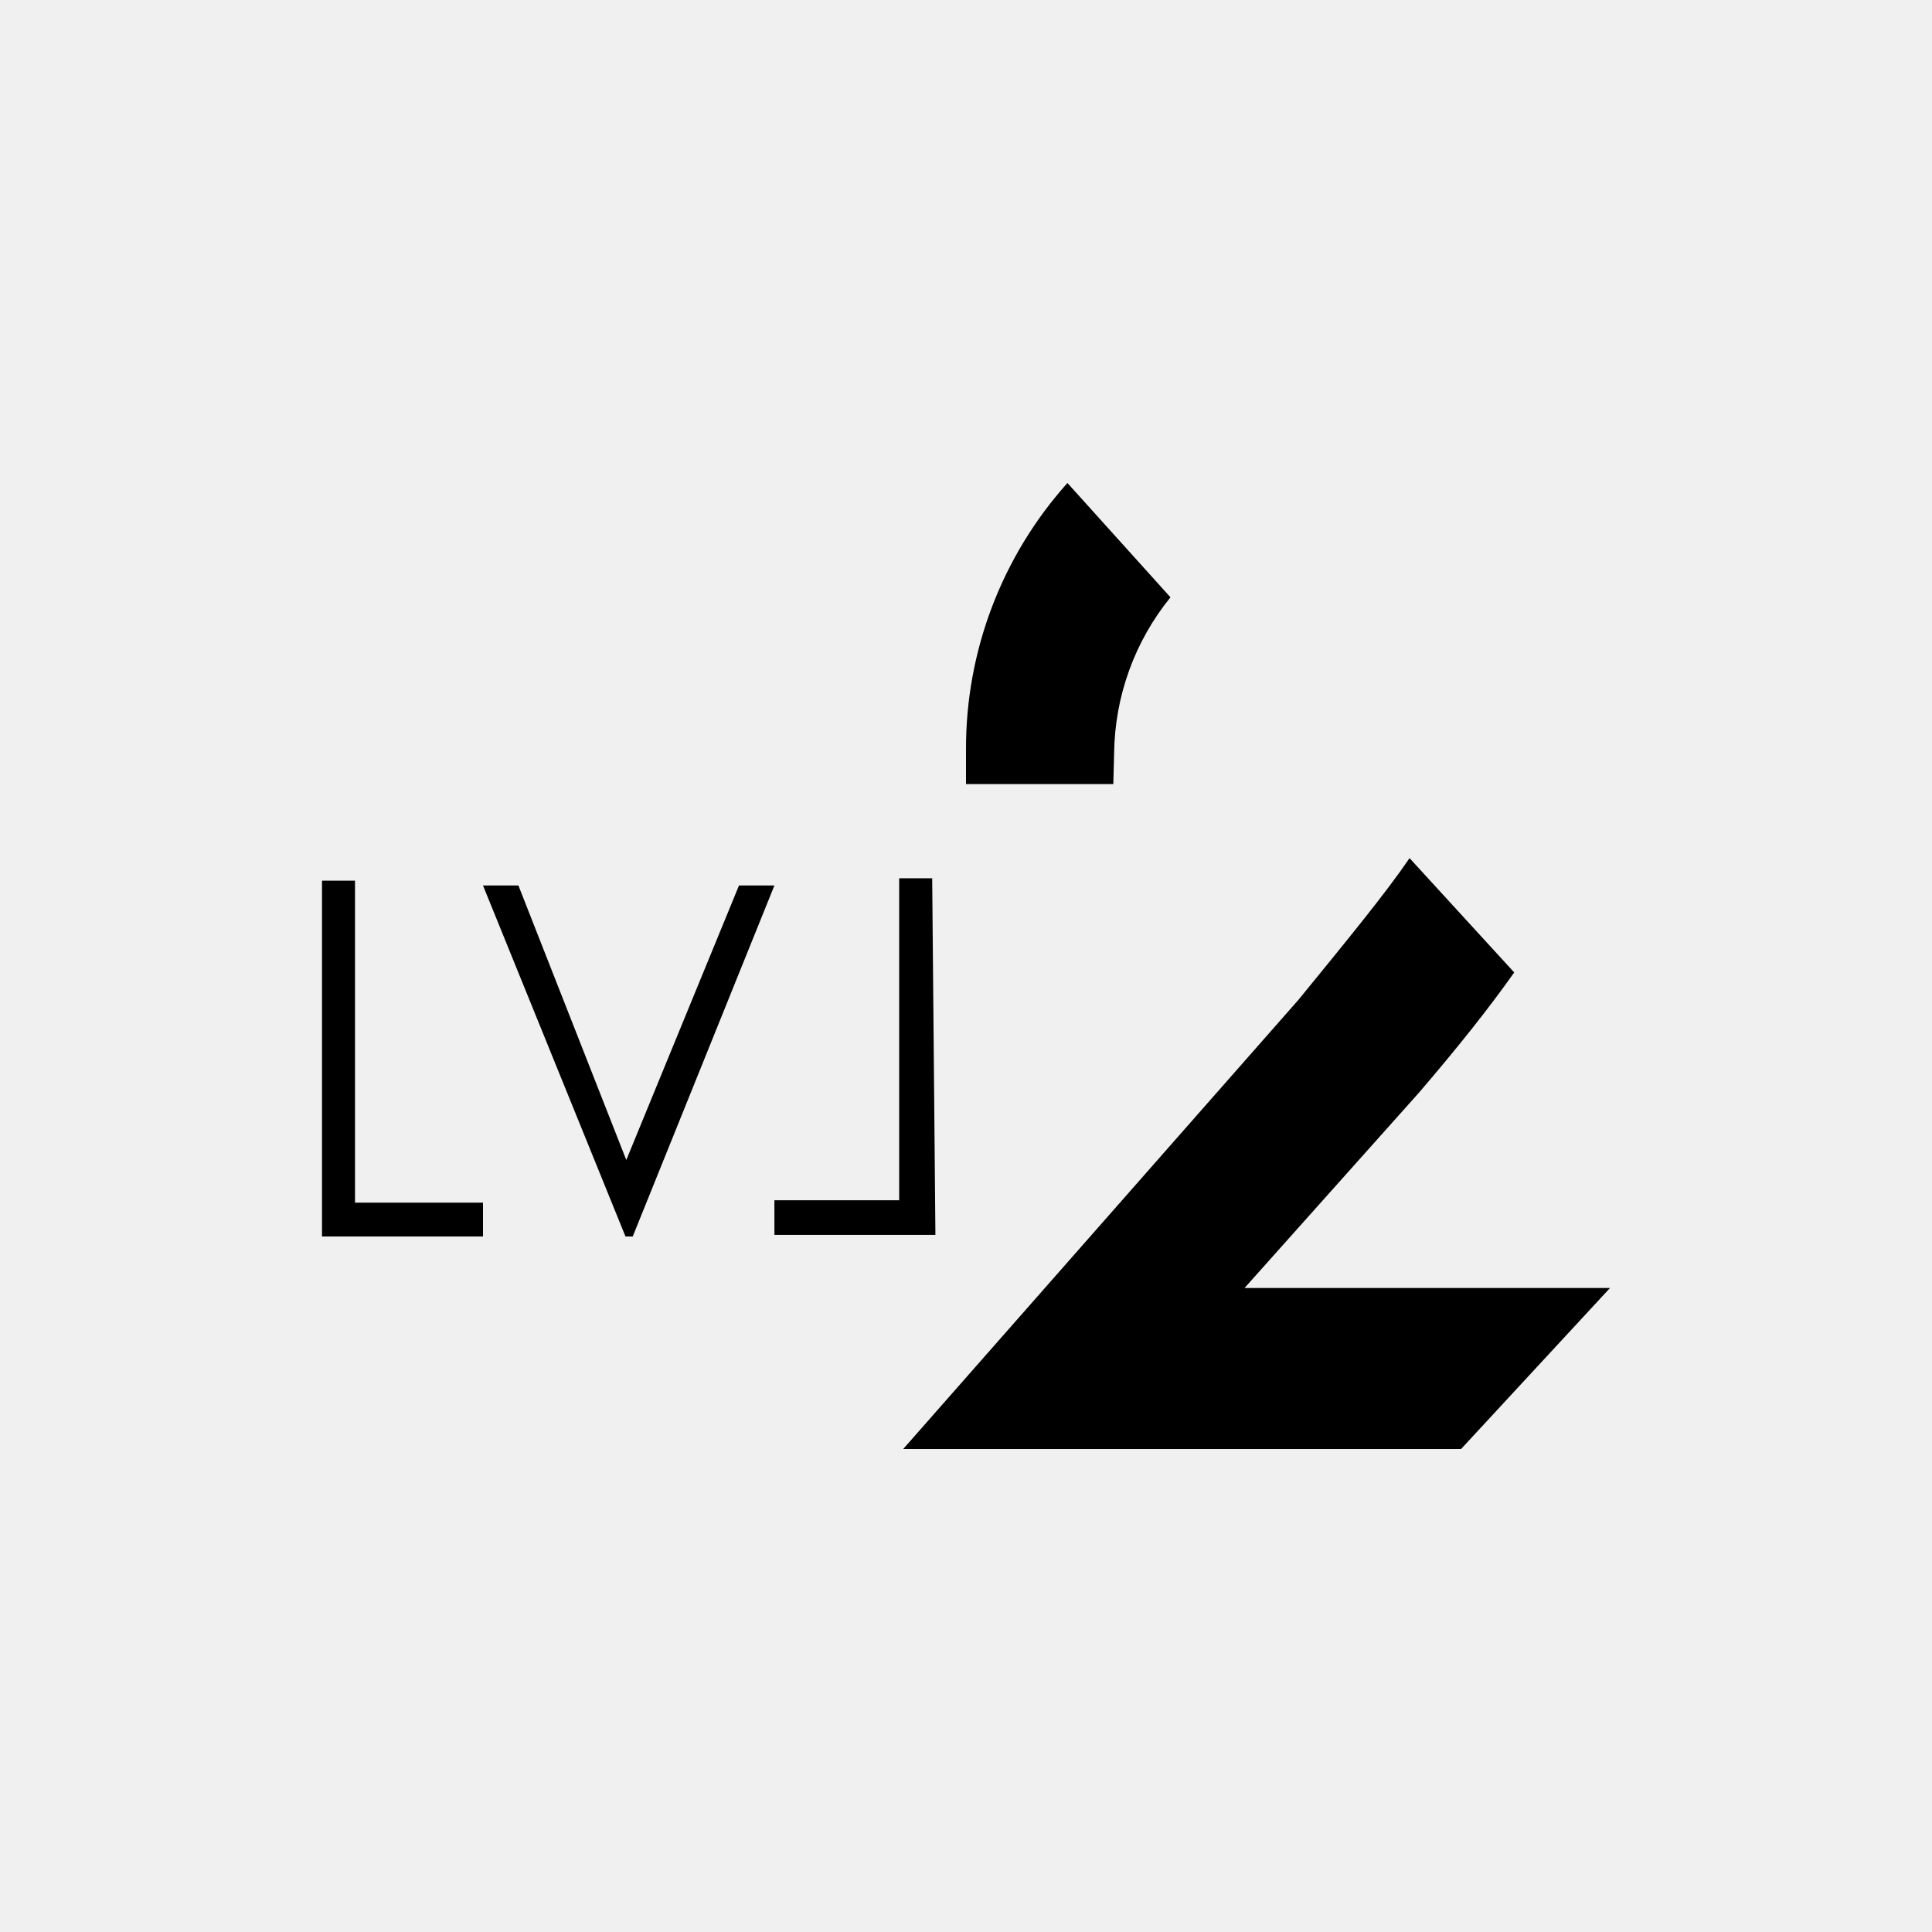
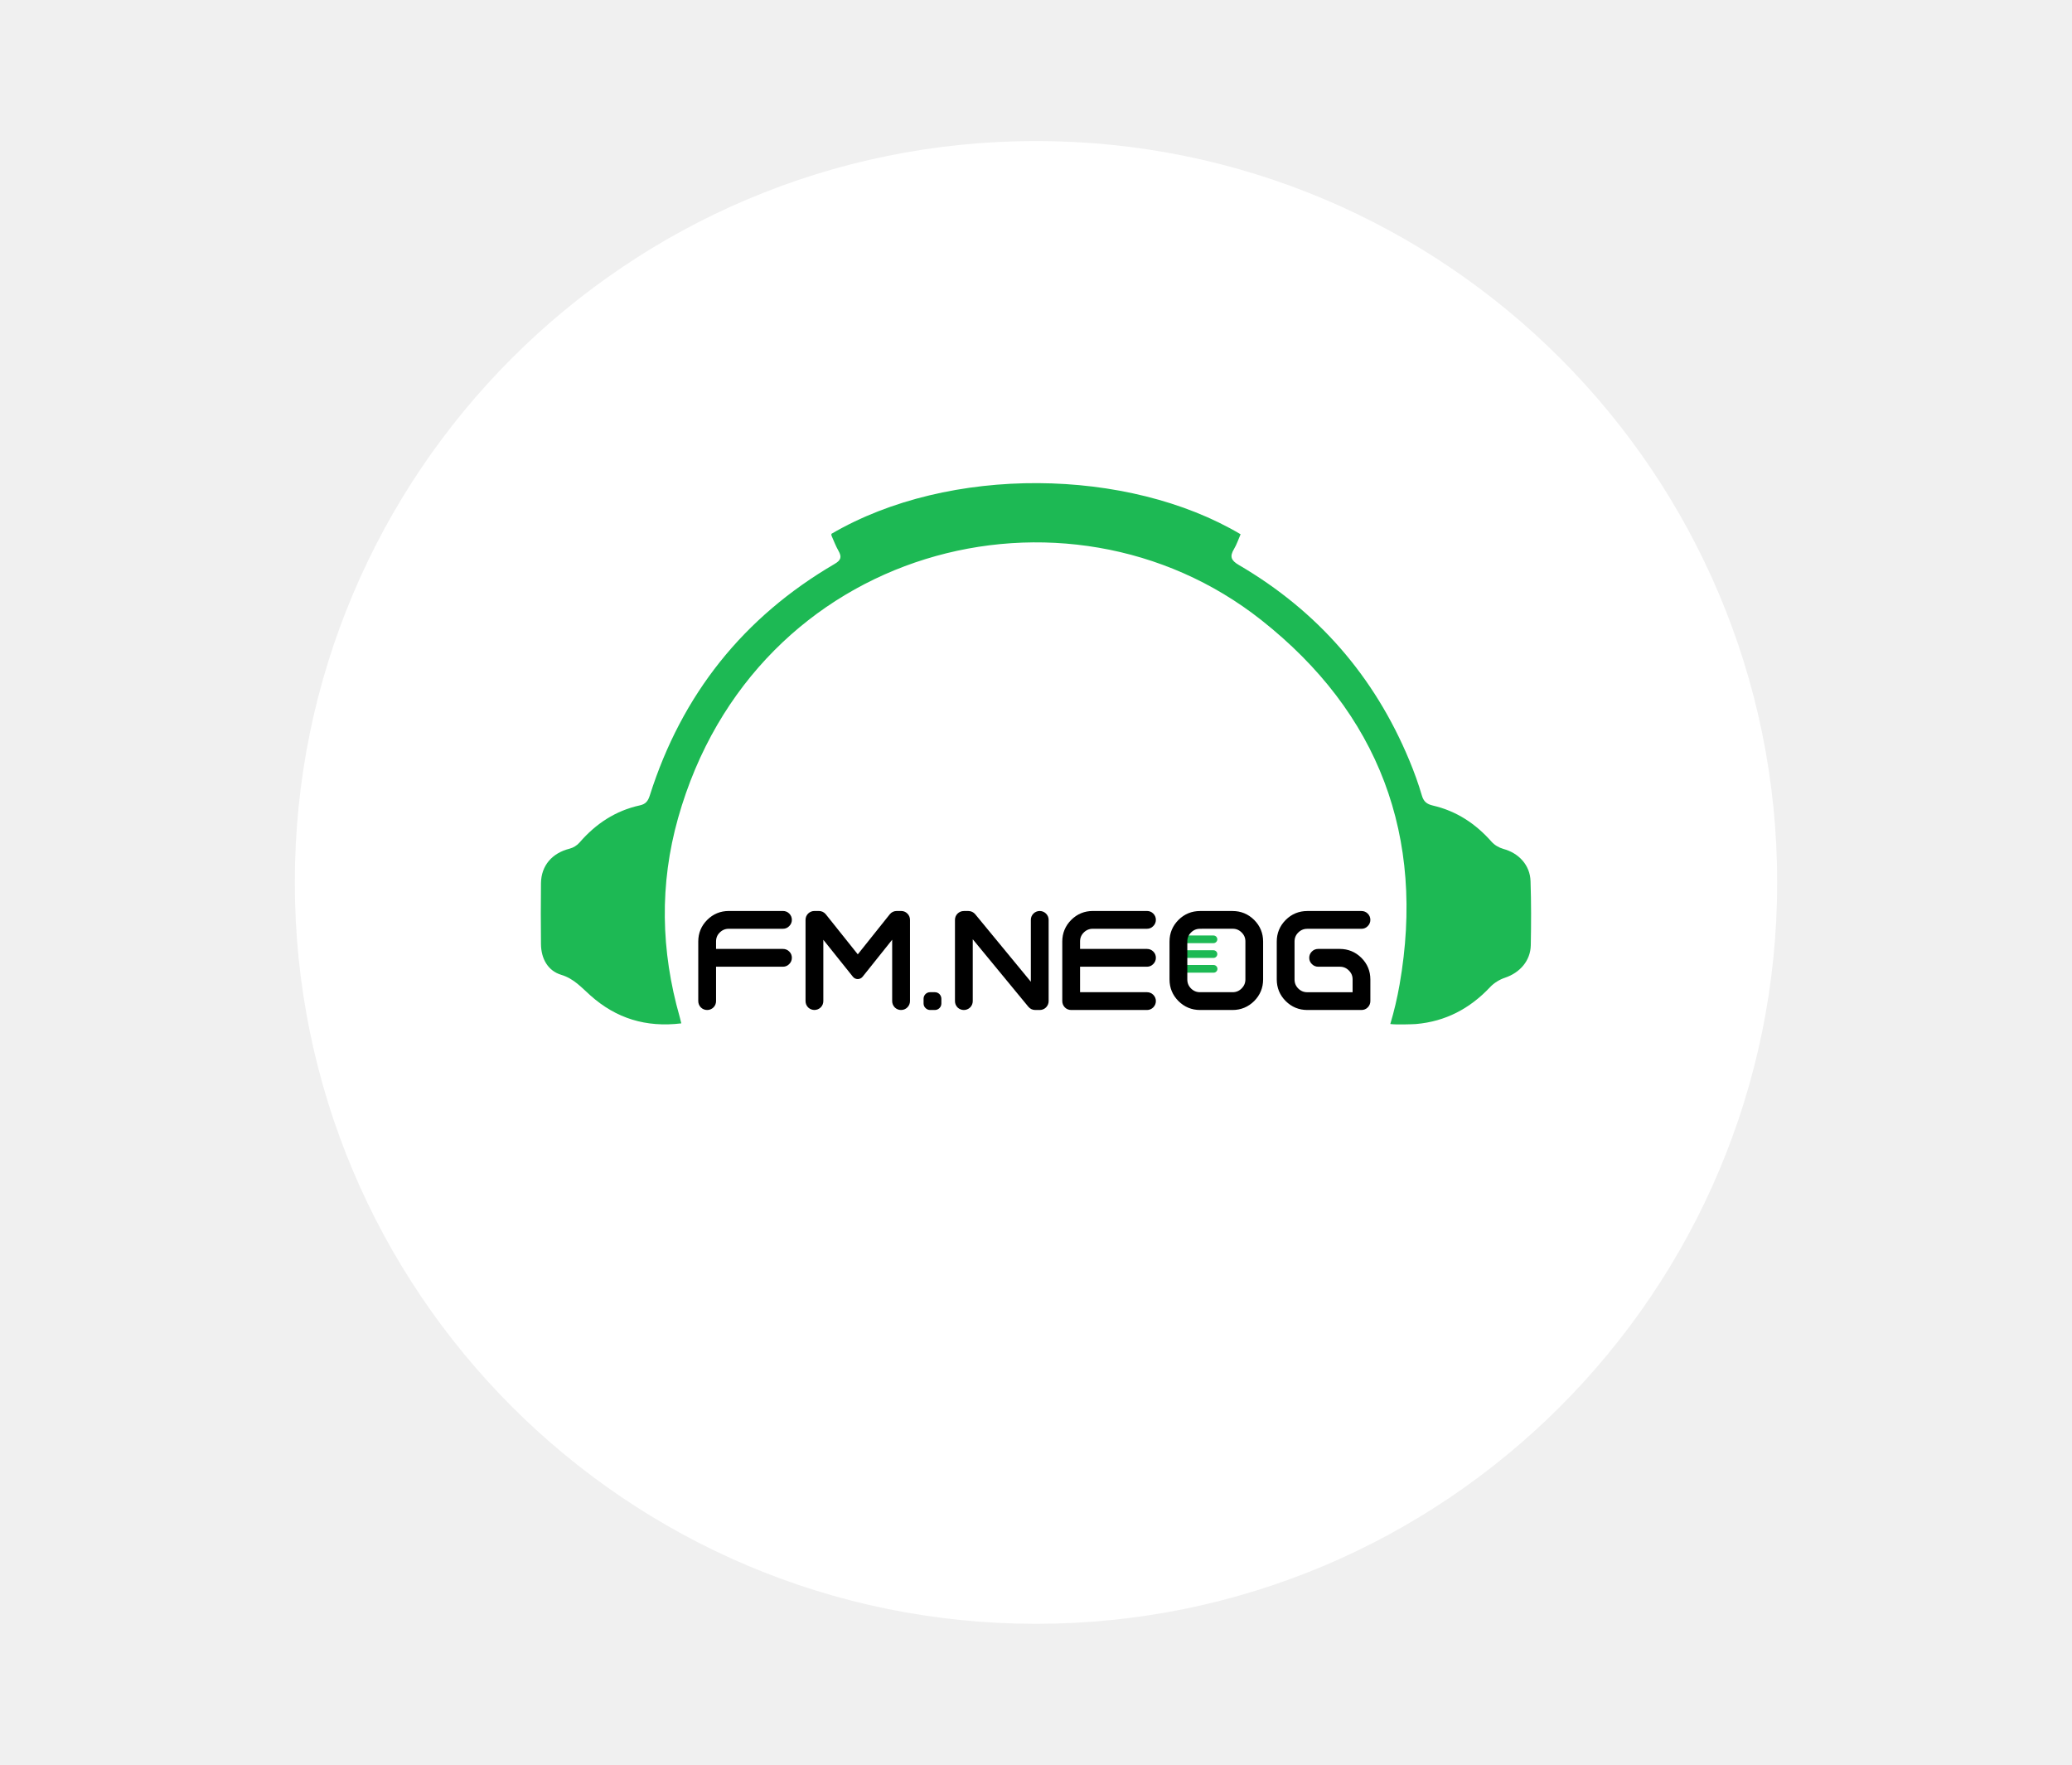
- <svg xmlns="http://www.w3.org/2000/svg" viewBox="0 0 24 24">
-   <path d="M4 10.94h.41v4H6v.42H4z" />
-   <path d="M6 11h.44l1.34 3.41L9.18 11h.44l-1.76 4.36h-.09z" />
-   <path d="M11.62 15.34h-2v-.43h1.55v-4h.41z" />
-   <path class="level-2" d="M13.84 9.36a3.13 3.13 0 01.7-1.94L13.26 6A4.94 4.94 0 0012 9.31v.43h1.83z" />
-   <path class="level-2" d="M20 16h-4.54l2.17-2.43c.48-.56.87-1.05 1.18-1.49l-1.3-1.42c-.3.44-.76 1-1.38 1.76L11.22 18h6.93z" />
+ <svg xmlns="http://www.w3.org/2000/svg" version="1.1" id="Layer_1" x="0px" y="0px" viewBox="0 0 595.28 506.89" style="enable-background:new 0 0 595.28 506.89;" xml:space="preserve">
+   <style type="text/css">
+ 	.st0{fill:#1DB954;}
+ 	.st1{fill:#FFFFFF;}
+ 	.st2{stroke:#000000;stroke-miterlimit:10;}
+ </style>
+   <g>
+     <circle class="st1" cx="297.64" cy="253.45" r="212.94" />
+     <g>
+       <g>
+         <g>
+           <path class="st0" d="M439.79,271.49c-0.09,4.47-3.14,7.9-7.43,9.34c-1.56,0.51-3.16,1.51-4.28,2.71      c-5.81,6.17-12.82,9.85-21.26,10.58c-0.76,0.07-6.03,0.23-7.39-0.01c1.1-3.68,1.99-7.46,2.67-11.34      c7.43-42.51-5.95-77.99-39.71-104.66c-56.01-44.25-145.51-21.43-167.58,56.85c-5.36,19-4.96,38.11,0.46,57.1      c0.13,0.46,0.24,0.93,0.47,1.87c-10.18,1.24-18.73-1.45-26.06-7.97c-2.61-2.31-4.77-4.87-8.46-5.98      c-3.85-1.17-5.76-4.67-5.8-8.83c-0.05-5.83-0.08-11.67,0-17.5c0.08-5.06,3.21-8.64,8.21-9.89c1.05-0.26,2.16-0.95,2.87-1.77      c4.67-5.4,10.35-9.16,17.36-10.68c1.72-0.38,2.34-1.31,2.84-2.88c9.19-28.96,26.88-51.16,53.12-66.48      c1.86-1.08,2.03-2.05,1.07-3.75c-0.78-1.36-1.34-2.86-1.98-4.31c-0.02-0.05-0.03-0.1-0.04-0.16c-0.01-0.06-0.01-0.11-0.01-0.17      v-0.23c33.87-19.83,85.23-19.05,117.56,0.12c-0.61,1.39-1.1,2.91-1.89,4.23c-1.3,2.17-0.85,3.29,1.39,4.6      c22.61,13.21,38.95,31.95,48.99,56.14c1.36,3.27,2.59,6.64,3.58,10.04c0.52,1.8,1.45,2.5,3.18,2.91      c6.77,1.57,12.28,5.2,16.87,10.41c0.83,0.94,2.14,1.7,3.36,2.04c4.46,1.2,7.7,4.69,7.82,9.29      C439.93,259.23,439.91,265.37,439.79,271.49z" />
+         </g>
+         <g>
+           <g>
+             <g>
+               <line class="st2" x1="339.12" y1="269.79" x2="348.63" y2="269.79" />
+               <path class="st0" d="M348.63,270.89h-9.51c-0.6,0-1.1-0.49-1.1-1.1s0.49-1.1,1.1-1.1h9.51c0.6,0,1.1,0.49,1.1,1.1        S349.23,270.89,348.63,270.89z" />
+             </g>
+             <g>
+               <line class="st2" x1="339.12" y1="274.03" x2="348.63" y2="274.03" />
+               <path class="st0" d="M348.63,275.13h-9.51c-0.6,0-1.1-0.49-1.1-1.1s0.49-1.1,1.1-1.1h9.51c0.6,0,1.1,0.49,1.1,1.1        S349.23,275.13,348.63,275.13z" />
+             </g>
+             <g>
+               <line class="st2" x1="339.17" y1="278.27" x2="348.67" y2="278.27" />
+               <path class="st0" d="M348.67,279.37h-9.51c-0.6,0-1.1-0.49-1.1-1.1s0.49-1.1,1.1-1.1h9.51c0.6,0,1.1,0.49,1.1,1.1        S349.28,279.37,348.67,279.37z" />
+             </g>
+           </g>
+           <g>
+             <g>
+               <path class="st2" d="M209.39,265.76c-1.29,0-2.39,0.45-3.31,1.36c-0.91,0.91-1.36,2.01-1.36,3.29v2.34        c0,0.53,0.26,0.79,0.77,0.79h19.45c0.43,0,0.8,0.15,1.1,0.45c0.31,0.3,0.47,0.66,0.47,1.1s-0.16,0.8-0.47,1.1        c-0.3,0.31-0.66,0.47-1.1,0.47h-19.45c-0.52,0-0.77,0.26-0.77,0.77v10.1c0,0.43-0.15,0.81-0.45,1.12        c-0.31,0.3-0.68,0.45-1.1,0.45c-0.43,0-0.81-0.15-1.12-0.45c-0.3-0.31-0.45-0.68-0.45-1.12v-17.11c0-2.14,0.76-3.97,2.28-5.49        c1.52-1.52,3.35-2.28,5.51-2.28h15.55c0.43,0,0.8,0.15,1.1,0.45c0.31,0.31,0.47,0.68,0.47,1.1c0,0.43-0.16,0.8-0.47,1.1        c-0.3,0.31-0.66,0.47-1.1,0.47H209.39z" />
+               <path class="st2" d="M203.17,289.59c-0.56,0-1.06-0.2-1.46-0.59c-0.4-0.42-0.6-0.91-0.6-1.48v-17.11        c0-2.27,0.81-4.23,2.42-5.84c1.61-1.61,3.58-2.42,5.86-2.42h15.55c0.57,0,1.06,0.2,1.45,0.59c0.41,0.41,0.61,0.9,0.61,1.45        c0,0.57-0.21,1.06-0.62,1.46c-0.38,0.4-0.87,0.61-1.44,0.61h-15.55c-1.16,0-2.13,0.4-2.96,1.22        c-0.82,0.81-1.21,1.78-1.21,2.94v2.34c0,0.27,0.05,0.29,0.27,0.29h19.45c0.57,0,1.06,0.2,1.45,0.59        c0.41,0.39,0.61,0.88,0.61,1.45c0,0.57-0.21,1.06-0.62,1.46c-0.38,0.4-0.87,0.61-1.44,0.61h-19.45        c-0.24,0-0.27,0.03-0.27,0.27v10.1c0,0.56-0.2,1.06-0.59,1.46C204.21,289.39,203.72,289.59,203.17,289.59z M209.39,263.15        c-2.04,0-3.72,0.7-5.15,2.13c-1.43,1.43-2.13,3.11-2.13,5.13v17.11c0,0.31,0.1,0.55,0.31,0.77c0.4,0.38,1.06,0.42,1.51-0.02        c0.19-0.2,0.29-0.45,0.29-0.76v-10.1c0-0.8,0.48-1.27,1.27-1.27h19.45c0.3,0,0.53-0.1,0.74-0.31        c0.23-0.22,0.33-0.45,0.33-0.75c0-0.3-0.1-0.53-0.31-0.74c-0.21-0.21-0.45-0.31-0.75-0.31h-19.45c-0.8,0-1.27-0.48-1.27-1.29        v-2.34c0-1.42,0.51-2.65,1.51-3.65c1.02-1,2.25-1.51,3.67-1.51h15.55c0.3,0,0.53-0.1,0.74-0.31c0.23-0.22,0.33-0.45,0.33-0.75        c0-0.29-0.1-0.52-0.32-0.74c-0.21-0.21-0.44-0.3-0.74-0.3H209.39z" />
+             </g>
+             <g>
+               <path class="st2" d="M256.4,263.22c0.31-0.38,0.72-0.57,1.22-0.57h1.24c0.43,0,0.8,0.15,1.1,0.45        c0.31,0.31,0.47,0.68,0.47,1.1v23.33c0,0.43-0.16,0.81-0.47,1.12c-0.3,0.3-0.66,0.45-1.1,0.45c-0.42,0-0.79-0.15-1.1-0.45        c-0.3-0.31-0.45-0.68-0.45-1.12v-19.55c0-0.15-0.07-0.25-0.2-0.3c-0.15-0.04-0.27-0.01-0.37,0.1l-9.72,12.15        c-0.16,0.2-0.37,0.3-0.61,0.3c-0.24,0-0.45-0.1-0.61-0.3l-9.74-12.15c-0.08-0.11-0.2-0.14-0.35-0.1        c-0.14,0.05-0.2,0.16-0.2,0.3v19.55c0,0.43-0.15,0.81-0.45,1.12c-0.31,0.3-0.68,0.45-1.1,0.45c-0.43,0-0.81-0.15-1.12-0.45        c-0.3-0.31-0.45-0.68-0.45-1.12v-23.33c0-0.42,0.15-0.79,0.45-1.1c0.31-0.3,0.68-0.45,1.12-0.45h1.24        c0.5,0,0.91,0.19,1.22,0.57l9.37,11.73c0.16,0.2,0.37,0.3,0.61,0.3c0.24,0,0.45-0.1,0.61-0.3L256.4,263.22z" />
+               <path class="st2" d="M258.86,289.59c-0.55,0-1.04-0.2-1.44-0.59c-0.4-0.42-0.6-0.91-0.6-1.48v-19.04l-9.39,11.75        c-0.52,0.64-1.49,0.64-2,0l-9.39-11.73v19.02c0,0.56-0.2,1.06-0.59,1.46c-0.85,0.82-2.12,0.78-2.92,0.02        c-0.4-0.42-0.6-0.91-0.6-1.48v-23.33c0-0.55,0.2-1.04,0.59-1.44c0.42-0.4,0.91-0.6,1.48-0.6h1.24c0.65,0,1.2,0.26,1.61,0.75        l9.37,11.73c0.16,0.19,0.28,0.19,0.44,0l9.37-11.73c0.4-0.49,0.96-0.75,1.61-0.75h1.24c0.57,0,1.06,0.2,1.45,0.59        c0.41,0.41,0.61,0.9,0.61,1.45v23.33c0,0.57-0.21,1.06-0.61,1.47C259.92,289.39,259.43,289.59,258.86,289.59z M257,267.15        c0.08,0,0.16,0.01,0.25,0.03c0.38,0.15,0.57,0.44,0.57,0.79v19.55c0,0.31,0.1,0.55,0.31,0.77c0.42,0.4,1.08,0.4,1.48-0.01        c0.22-0.22,0.32-0.46,0.32-0.76v-23.33c0-0.29-0.1-0.52-0.32-0.74c-0.21-0.21-0.44-0.3-0.74-0.3h-1.24        c-0.35,0-0.62,0.12-0.83,0.38l-9.37,11.72c-0.52,0.64-1.49,0.64-2,0l-9.37-11.73c-0.21-0.26-0.48-0.38-0.83-0.38h-1.24        c-0.31,0-0.55,0.1-0.77,0.31c-0.19,0.2-0.29,0.44-0.29,0.74v23.33c0,0.31,0.1,0.55,0.31,0.77c0.4,0.38,1.06,0.42,1.51-0.02        c0.19-0.2,0.29-0.45,0.29-0.76v-19.55c0-0.35,0.19-0.64,0.52-0.77c0.4-0.11,0.73-0.01,0.93,0.27l9.73,12.14        c0.16,0.19,0.28,0.19,0.44,0l9.71-12.15C256.53,267.25,256.76,267.15,257,267.15z M235.69,268.08        C235.69,268.08,235.69,268.08,235.69,268.08L235.69,268.08z" />
+             </g>
+             <g>
+               <path class="st2" d="M267.22,289.09c-0.24,0-0.45-0.09-0.61-0.26c-0.18-0.16-0.26-0.37-0.26-0.61v-1.36        c0-0.24,0.09-0.45,0.26-0.63c0.16-0.16,0.37-0.24,0.61-0.24h1.36c0.24,0,0.45,0.08,0.63,0.24c0.16,0.18,0.24,0.39,0.24,0.63        v1.36c0,0.24-0.08,0.45-0.24,0.61c-0.18,0.18-0.39,0.26-0.63,0.26H267.22z" />
+               <path class="st2" d="M268.58,289.59h-1.36c-0.38,0-0.72-0.15-0.98-0.43c-0.25-0.23-0.4-0.57-0.4-0.95v-1.36        c0-0.37,0.14-0.71,0.41-0.98c0.26-0.26,0.59-0.39,0.96-0.39h1.36c0.37,0,0.7,0.13,0.97,0.38c0.27,0.3,0.41,0.63,0.41,1v1.36        c0,0.37-0.14,0.71-0.39,0.96C269.29,289.45,268.95,289.59,268.58,289.59z M267.22,286.48c-0.11,0-0.19,0.03-0.26,0.1        c-0.08,0.08-0.12,0.17-0.12,0.28v1.36c0,0.1,0.03,0.17,0.1,0.24c0.1,0.1,0.17,0.13,0.27,0.13h1.36c0.11,0,0.19-0.04,0.28-0.12        c0.07-0.07,0.1-0.15,0.1-0.26v-1.36c0-0.12-0.03-0.21-0.11-0.29c-0.06-0.05-0.14-0.08-0.26-0.08H267.22z" />
+             </g>
+             <g>
+               <path class="st2" d="M278.48,287.52c0,0.43-0.15,0.81-0.45,1.12c-0.31,0.3-0.68,0.45-1.1,0.45c-0.43,0-0.81-0.15-1.12-0.45        c-0.3-0.31-0.45-0.68-0.45-1.12v-23.33c0-0.42,0.15-0.79,0.45-1.1c0.31-0.3,0.68-0.45,1.12-0.45h1.28        c0.49,0,0.89,0.19,1.2,0.57l17.19,20.87c0.08,0.11,0.2,0.14,0.35,0.08c0.14-0.04,0.2-0.14,0.2-0.28v-19.69        c0-0.42,0.15-0.79,0.45-1.1c0.3-0.3,0.66-0.45,1.1-0.45s0.8,0.15,1.1,0.45c0.31,0.31,0.47,0.68,0.47,1.1v23.33        c0,0.43-0.16,0.81-0.47,1.12c-0.3,0.3-0.66,0.45-1.1,0.45h-1.28c-0.49,0-0.89-0.19-1.2-0.57l-17.19-20.87        c-0.1-0.11-0.21-0.14-0.35-0.1c-0.14,0.05-0.2,0.16-0.2,0.3V287.52z" />
+               <path class="st2" d="M298.7,289.59h-1.28c-0.63,0-1.18-0.26-1.59-0.75l-16.86-20.46v19.15c0,0.56-0.2,1.06-0.59,1.46        c-0.85,0.82-2.12,0.78-2.92,0.02c-0.4-0.42-0.6-0.91-0.6-1.48v-23.33c0-0.55,0.2-1.04,0.59-1.44c0.42-0.4,0.91-0.6,1.48-0.6        h1.28c0.63,0,1.18,0.26,1.59,0.75l16.86,20.46v-19.17c0-0.55,0.2-1.04,0.59-1.44c0.8-0.81,2.12-0.8,2.91-0.01        c0.41,0.41,0.61,0.9,0.61,1.45v23.33c0,0.57-0.21,1.06-0.61,1.47C299.76,289.39,299.27,289.59,298.7,289.59z M278.79,267.03        c0.24,0,0.45,0.1,0.61,0.28l17.21,20.89c0.22,0.26,0.48,0.39,0.81,0.39h1.28c0.3,0,0.54-0.1,0.74-0.3        c0.22-0.22,0.32-0.46,0.32-0.76v-23.33c0-0.29-0.1-0.52-0.32-0.74c-0.41-0.41-1.08-0.41-1.49,0c-0.2,0.21-0.3,0.45-0.3,0.74        v19.69c0,0.37-0.21,0.66-0.56,0.76c-0.33,0.12-0.67,0.03-0.89-0.26l-17.18-20.86c-0.22-0.26-0.48-0.39-0.81-0.39h-1.28        c-0.31,0-0.55,0.1-0.77,0.31c-0.19,0.2-0.29,0.44-0.29,0.74v23.33c0,0.31,0.1,0.55,0.31,0.77c0.4,0.38,1.06,0.42,1.51-0.02        c0.19-0.2,0.29-0.45,0.29-0.76v-19.67c0-0.35,0.19-0.64,0.52-0.77C278.6,267.05,278.7,267.03,278.79,267.03z M296.99,283.76        L296.99,283.76C296.99,283.77,296.99,283.77,296.99,283.76z" />
+             </g>
+             <g>
+               <path class="st2" d="M313.97,265.76c-1.29,0-2.39,0.45-3.31,1.36c-0.91,0.91-1.36,2.01-1.36,3.29v2.34        c0,0.53,0.26,0.79,0.77,0.79h19.45c0.43,0,0.8,0.15,1.1,0.45c0.31,0.3,0.47,0.66,0.47,1.1s-0.16,0.8-0.47,1.1        c-0.3,0.31-0.66,0.47-1.1,0.47h-19.45c-0.51,0-0.77,0.26-0.77,0.77v7.78c0,0.51,0.26,0.77,0.77,0.77h19.45        c0.43,0,0.8,0.15,1.1,0.45c0.31,0.31,0.47,0.68,0.47,1.1c0,0.43-0.16,0.81-0.47,1.12c-0.3,0.3-0.66,0.45-1.1,0.45h-21.77        c-0.43,0-0.81-0.15-1.12-0.45c-0.3-0.31-0.45-0.68-0.45-1.12v-17.11c0-2.14,0.76-3.97,2.28-5.49        c1.52-1.52,3.35-2.28,5.51-2.28h15.55c0.43,0,0.8,0.15,1.1,0.45c0.31,0.31,0.47,0.68,0.47,1.1c0,0.43-0.16,0.8-0.47,1.1        c-0.3,0.31-0.66,0.47-1.1,0.47H313.97z" />
+               <path class="st2" d="M329.52,289.59h-21.77c-0.57,0-1.06-0.2-1.46-0.59c-0.4-0.42-0.6-0.91-0.6-1.48v-17.11        c0-2.27,0.82-4.23,2.42-5.84c1.61-1.61,3.58-2.42,5.86-2.42h15.55c0.57,0,1.06,0.2,1.45,0.59c0.41,0.41,0.61,0.9,0.61,1.45        c0,0.57-0.21,1.06-0.62,1.46c-0.38,0.4-0.87,0.61-1.44,0.61h-15.55c-1.16,0-2.13,0.4-2.96,1.22        c-0.82,0.82-1.21,1.78-1.21,2.94v2.34c0,0.27,0.05,0.29,0.27,0.29h19.45c0.57,0,1.06,0.2,1.45,0.59        c0.41,0.39,0.61,0.88,0.61,1.45c0,0.57-0.21,1.06-0.62,1.46c-0.38,0.4-0.87,0.61-1.44,0.61h-19.45        c-0.24,0-0.27,0.03-0.27,0.27v7.78c0,0.24,0.03,0.27,0.27,0.27h19.45c0.57,0,1.06,0.2,1.45,0.59c0.41,0.41,0.61,0.9,0.61,1.45        c0,0.57-0.21,1.06-0.61,1.47C330.57,289.39,330.08,289.59,329.52,289.59z M313.97,263.15c-2.03,0-3.72,0.7-5.15,2.13        c-1.43,1.43-2.13,3.11-2.13,5.13v17.11c0,0.31,0.1,0.55,0.31,0.77c0.2,0.19,0.45,0.29,0.76,0.29h21.77        c0.3,0,0.54-0.1,0.74-0.3c0.22-0.22,0.32-0.46,0.32-0.76c0-0.29-0.1-0.52-0.32-0.74c-0.21-0.21-0.44-0.3-0.74-0.3h-19.45        c-0.8,0-1.27-0.48-1.27-1.27v-7.78c0-0.78,0.49-1.27,1.27-1.27h19.45c0.3,0,0.53-0.1,0.74-0.31c0.23-0.22,0.33-0.45,0.33-0.75        c0-0.3-0.1-0.53-0.31-0.74c-0.21-0.21-0.45-0.31-0.75-0.31h-19.45c-0.8,0-1.27-0.48-1.27-1.29v-2.34        c0-1.42,0.51-2.65,1.51-3.65c1.02-1,2.25-1.51,3.67-1.51h15.55c0.3,0,0.53-0.1,0.74-0.31c0.23-0.22,0.33-0.45,0.33-0.75        c0-0.29-0.1-0.52-0.32-0.74c-0.21-0.21-0.44-0.3-0.74-0.3H313.97z" />
+             </g>
+             <g>
+               <path class="st2" d="M344.78,289.09c-2.15,0-3.99-0.76-5.51-2.28s-2.28-3.35-2.28-5.51v-10.89c0-2.14,0.76-3.97,2.28-5.49        c1.52-1.52,3.35-2.28,5.51-2.28h9.33c2.14,0,3.98,0.76,5.51,2.28c1.52,1.52,2.28,3.35,2.28,5.49v10.89        c0,2.15-0.76,3.99-2.28,5.51c-1.53,1.52-3.37,2.28-5.51,2.28H344.78z M344.78,265.76c-1.29,0-2.39,0.45-3.31,1.36        c-0.91,0.91-1.36,2.01-1.36,3.29v10.89c0,1.29,0.45,2.39,1.36,3.31c0.92,0.91,2.03,1.36,3.31,1.36h9.33        c1.29,0,2.38-0.45,3.29-1.36c0.92-0.92,1.38-2.03,1.38-3.31v-10.89c0-1.29-0.46-2.38-1.38-3.29        c-0.91-0.91-2.01-1.36-3.29-1.36H344.78z" />
+               <path class="st2" d="M354.11,289.59h-9.33c-2.28,0-4.25-0.81-5.86-2.42c-1.61-1.61-2.42-3.58-2.42-5.86v-10.89        c0-2.27,0.82-4.23,2.42-5.84c1.61-1.61,3.58-2.42,5.86-2.42h9.33c2.27,0,4.24,0.81,5.86,2.42c1.61,1.61,2.42,3.58,2.42,5.84        v10.89c0,2.28-0.82,4.25-2.42,5.86C358.35,288.77,356.38,289.59,354.11,289.59z M344.78,263.15c-2.03,0-3.72,0.7-5.15,2.13        c-1.43,1.43-2.13,3.11-2.13,5.13v10.89c0,2.04,0.7,3.72,2.13,5.15s3.12,2.13,5.15,2.13h9.33c2.02,0,3.71-0.7,5.16-2.13        c1.43-1.43,2.13-3.12,2.13-5.15v-10.89c0-2.02-0.7-3.7-2.13-5.13c-1.45-1.43-3.13-2.13-5.16-2.13H344.78z M354.11,286.48        h-9.33c-1.42,0-2.65-0.51-3.66-1.51c-1-1.02-1.51-2.25-1.51-3.67v-10.89c0-1.42,0.51-2.65,1.51-3.65        c1.02-1,2.25-1.51,3.67-1.51h9.33c1.42,0,2.65,0.51,3.65,1.51c1.01,1,1.53,2.23,1.53,3.65v10.89c0,1.42-0.51,2.65-1.53,3.67        C356.75,285.97,355.53,286.48,354.11,286.48z M344.78,266.26c-1.16,0-2.13,0.4-2.96,1.22c-0.82,0.82-1.21,1.78-1.21,2.94        v10.89c0,1.16,0.4,2.13,1.22,2.96c0.83,0.81,1.79,1.21,2.96,1.21h9.33c1.16,0,2.12-0.4,2.94-1.22        c0.83-0.83,1.24-1.8,1.24-2.96v-10.89c0-1.16-0.4-2.12-1.23-2.94c-0.82-0.82-1.78-1.22-2.94-1.22H344.78z" />
+             </g>
+             <g>
+               <path class="st2" d="M375.59,265.76c-1.29,0-2.39,0.45-3.31,1.36c-0.91,0.91-1.36,2.01-1.36,3.29v10.89        c0,1.29,0.45,2.39,1.36,3.31c0.92,0.91,2.03,1.36,3.31,1.36h13.21c0.53,0,0.79-0.26,0.79-0.77v-3.9        c0-1.29-0.46-2.38-1.38-3.29c-0.91-0.91-2.01-1.36-3.29-1.36h-6.22c-0.43,0-0.8-0.16-1.1-0.47c-0.31-0.3-0.47-0.66-0.47-1.1        s0.16-0.8,0.47-1.1c0.3-0.3,0.66-0.45,1.1-0.45h6.22c2.16,0,3.99,0.76,5.51,2.28c1.52,1.52,2.28,3.35,2.28,5.49v6.22        c0,0.43-0.16,0.81-0.47,1.12c-0.3,0.3-0.66,0.45-1.1,0.45h-15.55c-2.15,0-3.99-0.76-5.51-2.28s-2.28-3.35-2.28-5.51v-10.89        c0-2.14,0.76-3.97,2.28-5.49c1.52-1.52,3.35-2.28,5.51-2.28h15.55c0.43,0,0.8,0.15,1.1,0.45c0.31,0.31,0.47,0.68,0.47,1.1        c0,0.43-0.16,0.8-0.47,1.1c-0.3,0.31-0.66,0.47-1.1,0.47H375.59z" />
+               <path class="st2" d="M391.14,289.59h-15.55c-2.28,0-4.25-0.81-5.86-2.42c-1.61-1.61-2.42-3.58-2.42-5.86v-10.89        c0-2.27,0.82-4.23,2.42-5.84c1.61-1.61,3.58-2.42,5.86-2.42h15.55c0.57,0,1.06,0.2,1.45,0.59c0.41,0.41,0.61,0.9,0.61,1.45        c0,0.57-0.21,1.06-0.62,1.46c-0.38,0.4-0.87,0.61-1.44,0.61h-15.55c-1.16,0-2.13,0.4-2.96,1.22        c-0.82,0.82-1.21,1.78-1.21,2.94v10.89c0,1.16,0.4,2.13,1.22,2.96c0.83,0.81,1.79,1.21,2.96,1.21h13.21        c0.27,0,0.29-0.05,0.29-0.27v-3.9c0-1.16-0.4-2.12-1.23-2.94c-0.82-0.82-1.78-1.22-2.94-1.22h-6.22        c-0.57,0-1.06-0.21-1.46-0.62c-0.4-0.38-0.61-0.87-0.61-1.44c0-0.57,0.21-1.06,0.62-1.46c0.39-0.39,0.87-0.59,1.44-0.59h6.22        c2.28,0,4.25,0.82,5.86,2.42c1.61,1.61,2.42,3.57,2.42,5.84v6.22c0,0.57-0.21,1.06-0.61,1.47        C392.2,289.39,391.71,289.59,391.14,289.59z M375.59,263.15c-2.03,0-3.72,0.7-5.15,2.13c-1.43,1.43-2.13,3.11-2.13,5.13v10.89        c0,2.04,0.7,3.72,2.13,5.15s3.12,2.13,5.15,2.13h15.55c0.3,0,0.54-0.1,0.74-0.3c0.22-0.22,0.32-0.46,0.32-0.76v-6.22        c0-2.02-0.7-3.7-2.13-5.13c-1.43-1.43-3.12-2.13-5.16-2.13h-6.22c-0.3,0-0.54,0.1-0.74,0.3c-0.22,0.21-0.32,0.45-0.32,0.74        s0.1,0.53,0.31,0.74c0.22,0.23,0.46,0.33,0.75,0.33h6.22c1.42,0,2.65,0.51,3.65,1.51c1.01,1,1.53,2.23,1.53,3.65v3.9        c0,0.8-0.48,1.27-1.29,1.27h-13.21c-1.42,0-2.65-0.51-3.66-1.51c-1-1.02-1.51-2.25-1.51-3.67v-10.89        c0-1.42,0.51-2.65,1.51-3.65c1.02-1,2.25-1.51,3.67-1.51h15.55c0.3,0,0.53-0.1,0.74-0.31c0.23-0.22,0.33-0.45,0.33-0.75        c0-0.29-0.1-0.52-0.32-0.74c-0.21-0.21-0.44-0.3-0.74-0.3H375.59z" />
+             </g>
+           </g>
+         </g>
+       </g>
+     </g>
+   </g>
</svg>
